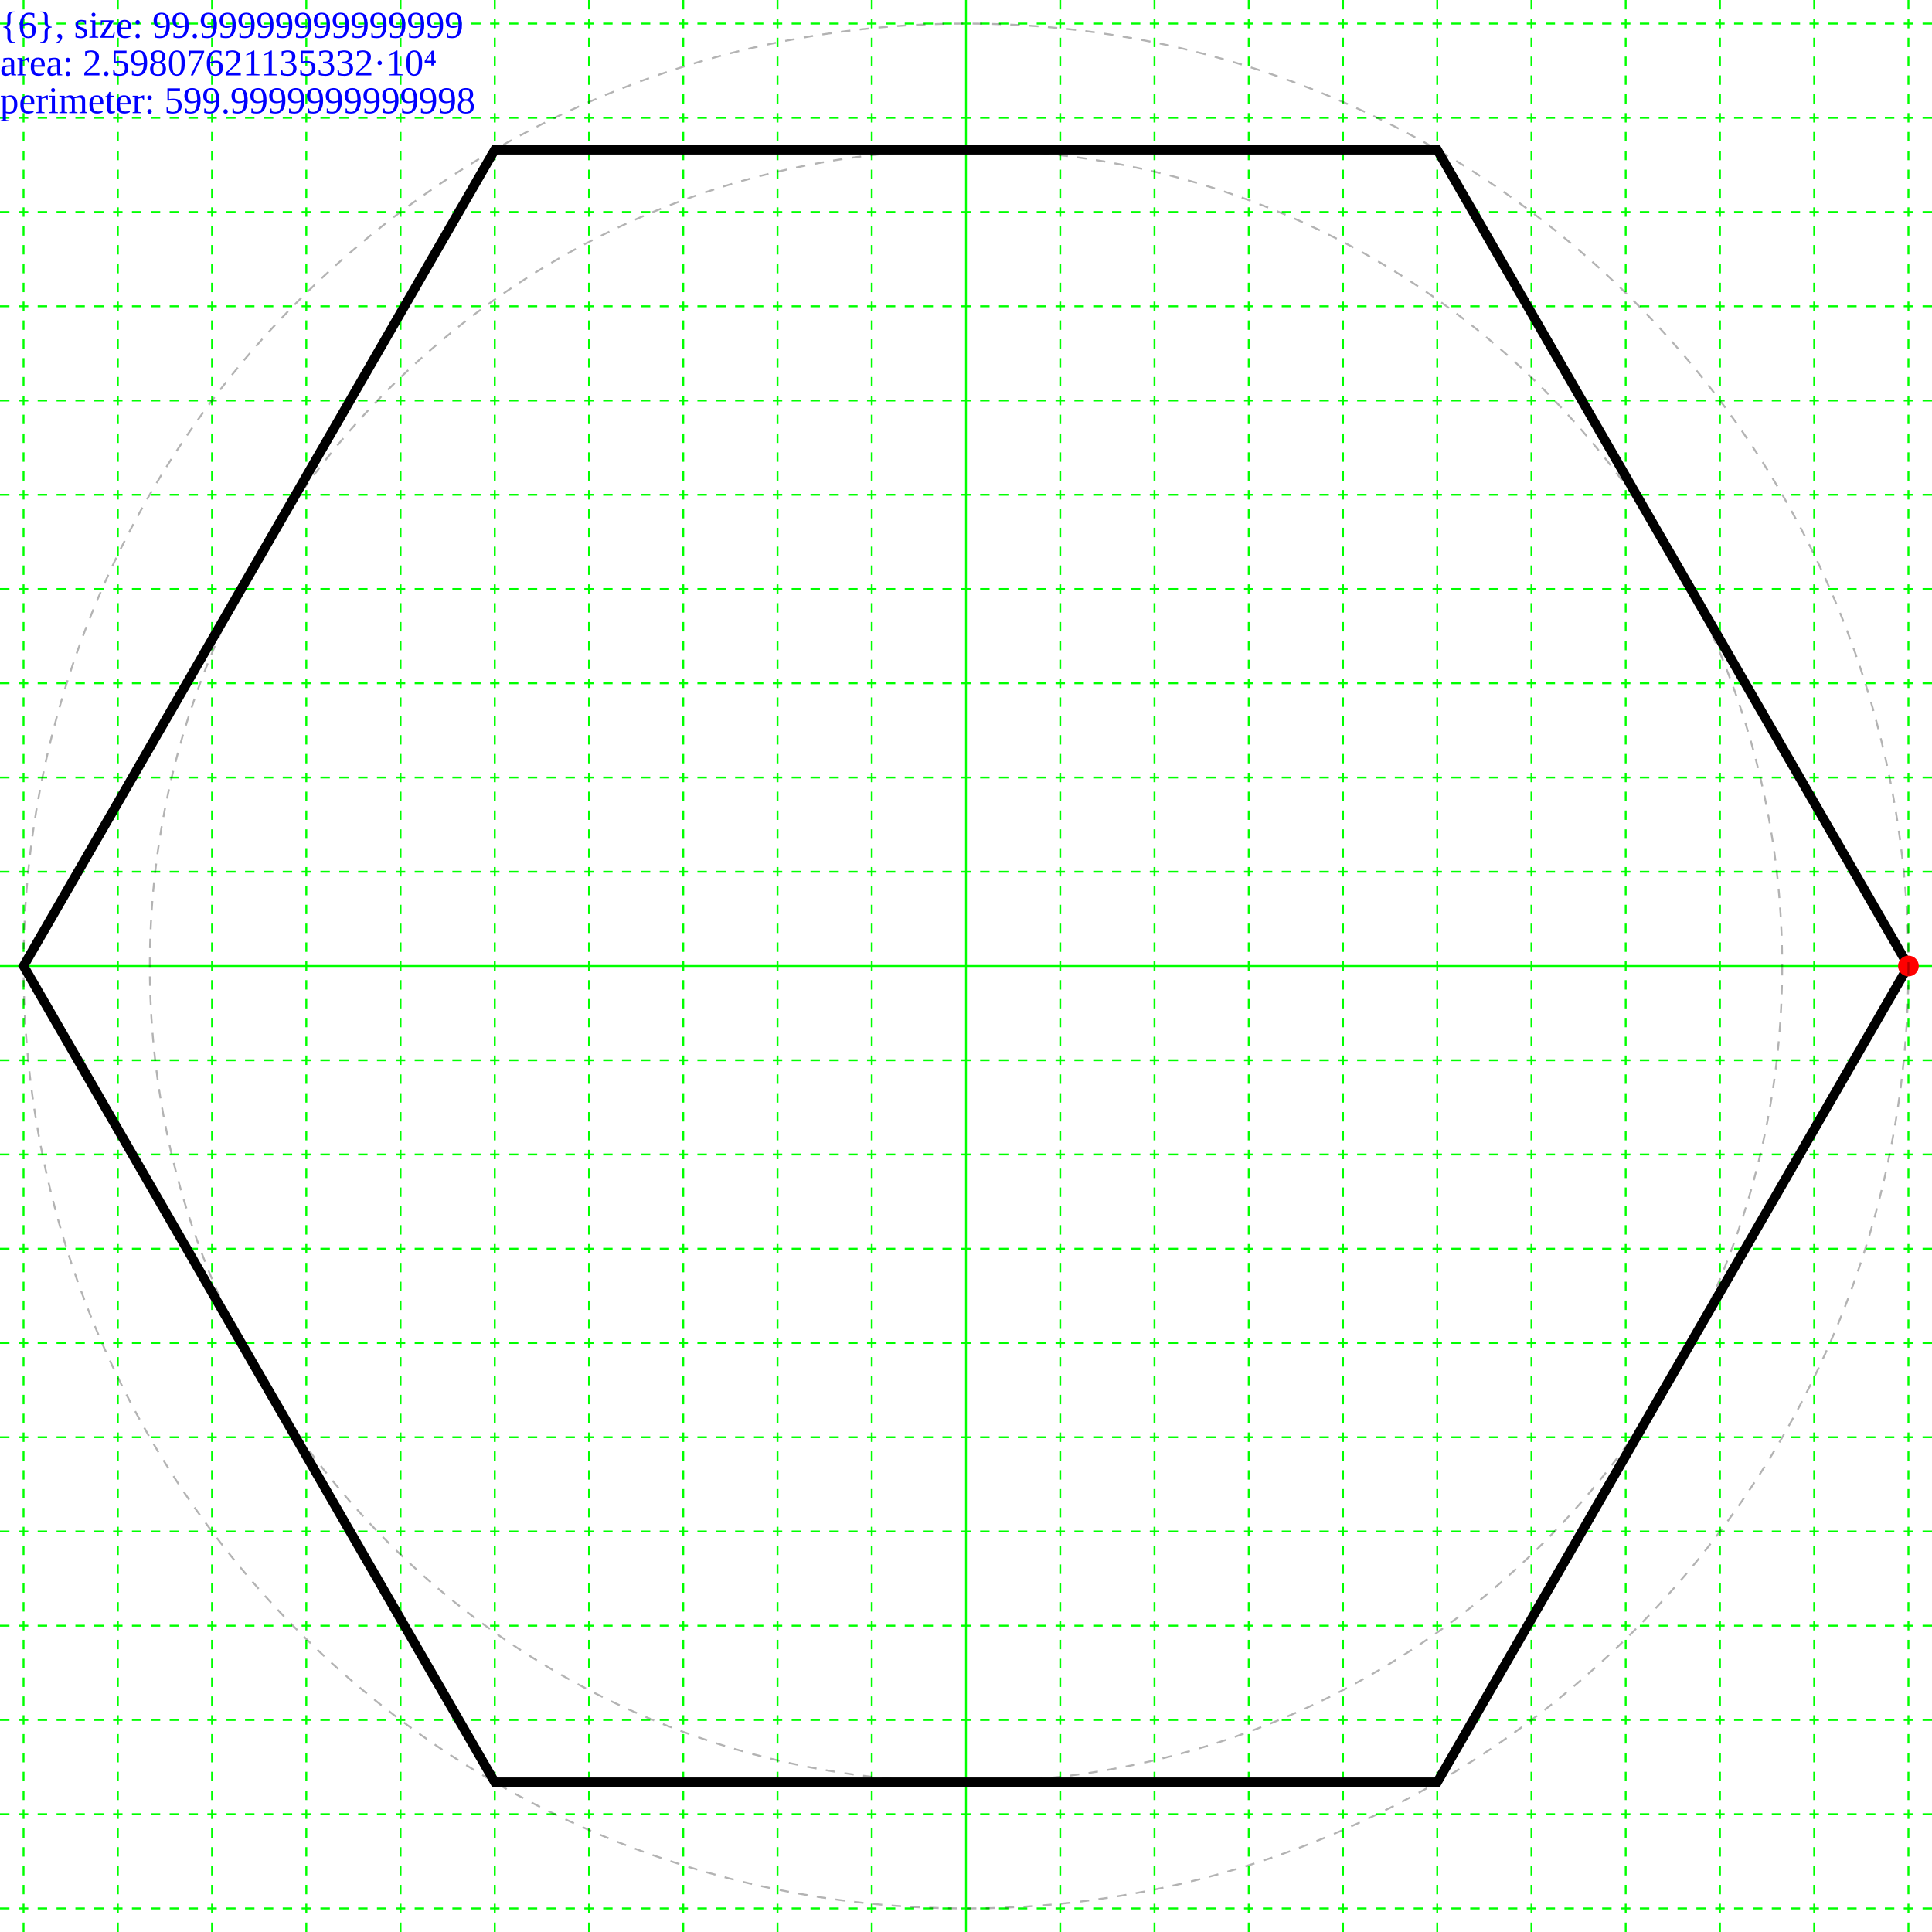
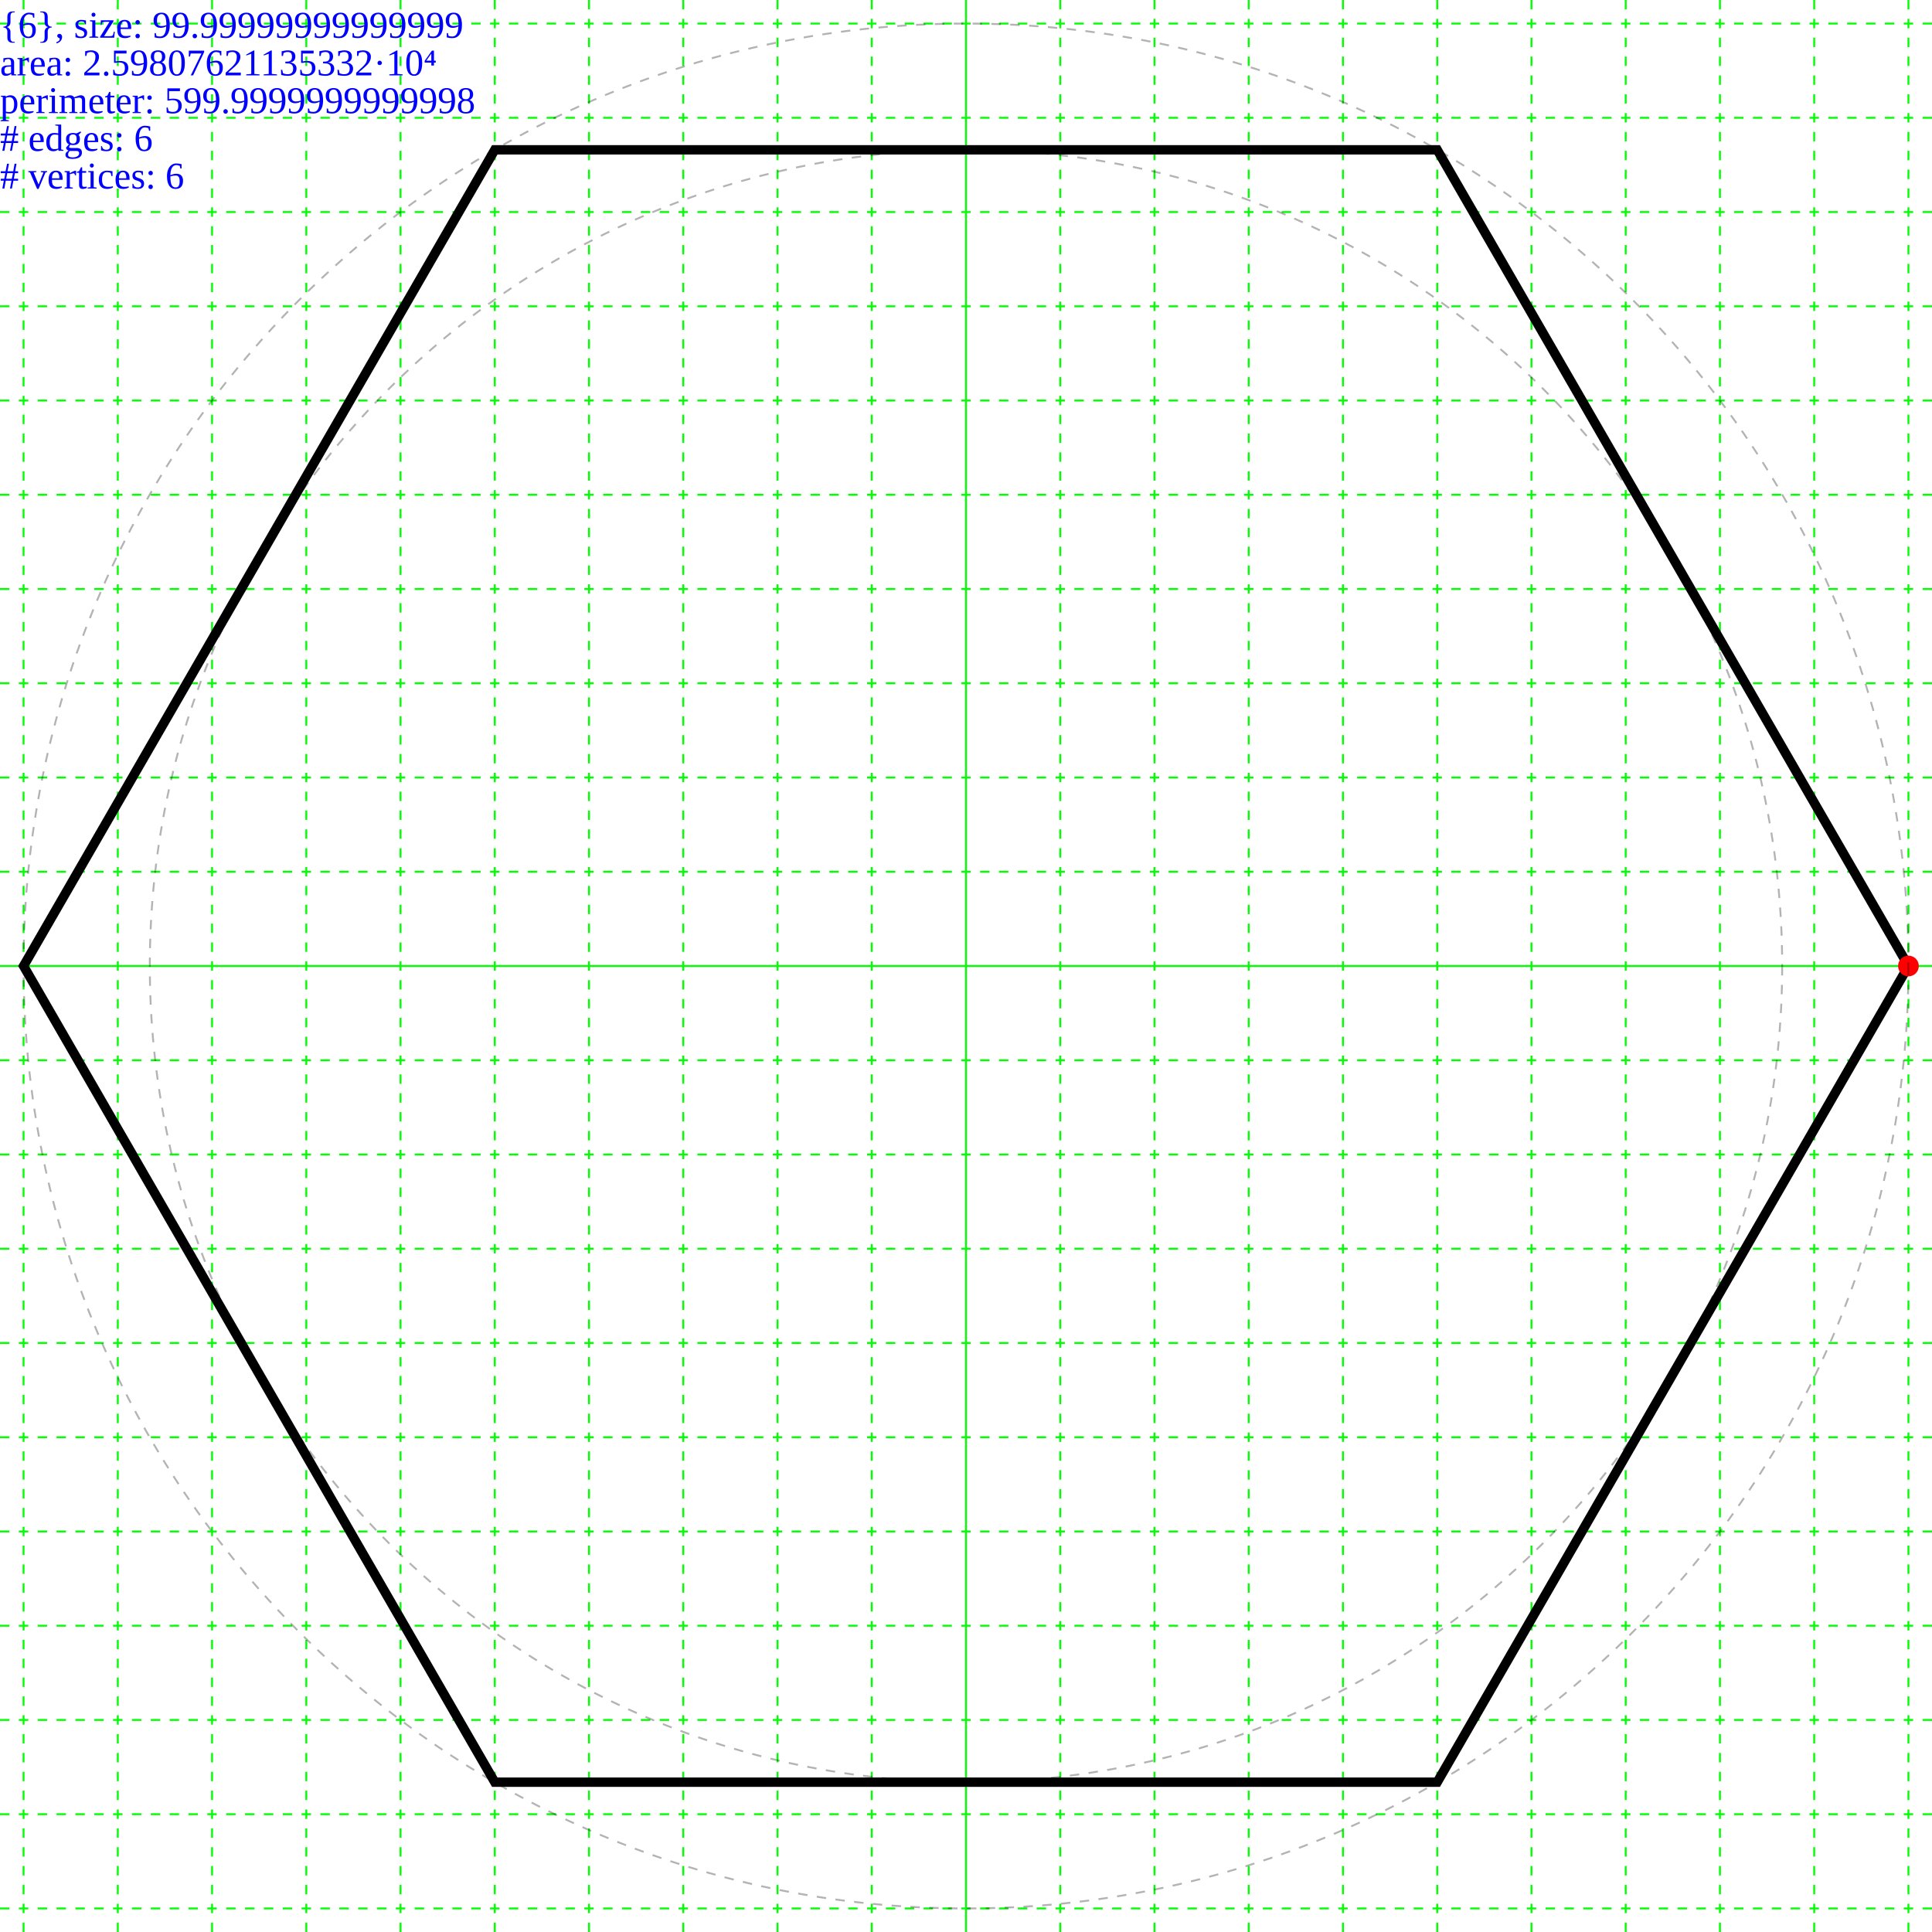
<svg xmlns="http://www.w3.org/2000/svg" height="205.0" width="205.0">
  <g id="grid">
    <line stroke="#00ff00" stroke-width="0.2" x1="102.5" x2="102.5" y1="0" y2="205.0" />
    <line stroke="#00ff00" stroke-dasharray="1,1" stroke-width="0.2" x1="112.5" x2="112.5" y1="0" y2="205" />
    <line stroke="#00ff00" stroke-dasharray="1,1" stroke-width="0.2" x1="92.5" x2="92.5" y1="0" y2="205" />
    <line stroke="#00ff00" stroke-dasharray="1,1" stroke-width="0.2" x1="122.5" x2="122.5" y1="0" y2="205" />
    <line stroke="#00ff00" stroke-dasharray="1,1" stroke-width="0.2" x1="82.5" x2="82.5" y1="0" y2="205" />
    <line stroke="#00ff00" stroke-dasharray="1,1" stroke-width="0.2" x1="132.5" x2="132.5" y1="0" y2="205" />
    <line stroke="#00ff00" stroke-dasharray="1,1" stroke-width="0.2" x1="72.5" x2="72.5" y1="0" y2="205" />
    <line stroke="#00ff00" stroke-dasharray="1,1" stroke-width="0.2" x1="142.5" x2="142.5" y1="0" y2="205" />
    <line stroke="#00ff00" stroke-dasharray="1,1" stroke-width="0.2" x1="62.5" x2="62.5" y1="0" y2="205" />
    <line stroke="#00ff00" stroke-dasharray="1,1" stroke-width="0.2" x1="152.5" x2="152.5" y1="0" y2="205" />
    <line stroke="#00ff00" stroke-dasharray="1,1" stroke-width="0.2" x1="52.5" x2="52.5" y1="0" y2="205" />
    <line stroke="#00ff00" stroke-dasharray="1,1" stroke-width="0.2" x1="162.5" x2="162.5" y1="0" y2="205" />
    <line stroke="#00ff00" stroke-dasharray="1,1" stroke-width="0.2" x1="42.5" x2="42.5" y1="0" y2="205" />
    <line stroke="#00ff00" stroke-dasharray="1,1" stroke-width="0.2" x1="172.5" x2="172.5" y1="0" y2="205" />
    <line stroke="#00ff00" stroke-dasharray="1,1" stroke-width="0.2" x1="32.5" x2="32.5" y1="0" y2="205" />
    <line stroke="#00ff00" stroke-dasharray="1,1" stroke-width="0.2" x1="182.5" x2="182.5" y1="0" y2="205" />
    <line stroke="#00ff00" stroke-dasharray="1,1" stroke-width="0.2" x1="22.5" x2="22.5" y1="0" y2="205" />
    <line stroke="#00ff00" stroke-dasharray="1,1" stroke-width="0.2" x1="192.5" x2="192.5" y1="0" y2="205" />
    <line stroke="#00ff00" stroke-dasharray="1,1" stroke-width="0.2" x1="12.5" x2="12.5" y1="0" y2="205" />
    <line stroke="#00ff00" stroke-dasharray="1,1" stroke-width="0.2" x1="202.5" x2="202.5" y1="0" y2="205" />
    <line stroke="#00ff00" stroke-dasharray="1,1" stroke-width="0.2" x1="2.5" x2="2.5" y1="0" y2="205" />
    <line stroke="#00ff00" stroke-dasharray="1,1" stroke-width="0.2" x1="212.5" x2="212.5" y1="0" y2="205" />
    <line stroke="#00ff00" stroke-dasharray="1,1" stroke-width="0.2" x1="-7.5" x2="-7.5" y1="0" y2="205" />
    <line stroke="#00ff00" stroke-width="0.2" x1="0" x2="205.0" y1="102.5" y2="102.5" />
    <line stroke="#00ff00" stroke-dasharray="1,1" stroke-width="0.2" x1="0" x2="205" y1="112.5" y2="112.5" />
    <line stroke="#00ff00" stroke-dasharray="1,1" stroke-width="0.2" x1="0" x2="205" y1="92.5" y2="92.5" />
    <line stroke="#00ff00" stroke-dasharray="1,1" stroke-width="0.2" x1="0" x2="205" y1="122.5" y2="122.5" />
    <line stroke="#00ff00" stroke-dasharray="1,1" stroke-width="0.2" x1="0" x2="205" y1="82.5" y2="82.5" />
    <line stroke="#00ff00" stroke-dasharray="1,1" stroke-width="0.2" x1="0" x2="205" y1="132.5" y2="132.5" />
    <line stroke="#00ff00" stroke-dasharray="1,1" stroke-width="0.2" x1="0" x2="205" y1="72.5" y2="72.5" />
    <line stroke="#00ff00" stroke-dasharray="1,1" stroke-width="0.2" x1="0" x2="205" y1="142.5" y2="142.5" />
    <line stroke="#00ff00" stroke-dasharray="1,1" stroke-width="0.2" x1="0" x2="205" y1="62.5" y2="62.5" />
    <line stroke="#00ff00" stroke-dasharray="1,1" stroke-width="0.2" x1="0" x2="205" y1="152.5" y2="152.5" />
    <line stroke="#00ff00" stroke-dasharray="1,1" stroke-width="0.2" x1="0" x2="205" y1="52.5" y2="52.5" />
    <line stroke="#00ff00" stroke-dasharray="1,1" stroke-width="0.2" x1="0" x2="205" y1="162.5" y2="162.5" />
    <line stroke="#00ff00" stroke-dasharray="1,1" stroke-width="0.2" x1="0" x2="205" y1="42.5" y2="42.5" />
    <line stroke="#00ff00" stroke-dasharray="1,1" stroke-width="0.2" x1="0" x2="205" y1="172.5" y2="172.5" />
    <line stroke="#00ff00" stroke-dasharray="1,1" stroke-width="0.2" x1="0" x2="205" y1="32.5" y2="32.5" />
    <line stroke="#00ff00" stroke-dasharray="1,1" stroke-width="0.2" x1="0" x2="205" y1="182.5" y2="182.5" />
    <line stroke="#00ff00" stroke-dasharray="1,1" stroke-width="0.2" x1="0" x2="205" y1="22.5" y2="22.5" />
    <line stroke="#00ff00" stroke-dasharray="1,1" stroke-width="0.2" x1="0" x2="205" y1="192.5" y2="192.5" />
    <line stroke="#00ff00" stroke-dasharray="1,1" stroke-width="0.2" x1="0" x2="205" y1="12.5" y2="12.5" />
    <line stroke="#00ff00" stroke-dasharray="1,1" stroke-width="0.2" x1="0" x2="205" y1="202.5" y2="202.5" />
    <line stroke="#00ff00" stroke-dasharray="1,1" stroke-width="0.2" x1="0" x2="205" y1="2.5" y2="2.5" />
    <line stroke="#00ff00" stroke-dasharray="1,1" stroke-width="0.2" x1="0" x2="205" y1="212.5" y2="212.5" />
    <line stroke="#00ff00" stroke-dasharray="1,1" stroke-width="0.2" x1="0" x2="205" y1="-7.5" y2="-7.5" />
    <line stroke="#00ff00" stroke-dasharray="1,1" stroke-width="0.2" x1="0" x2="205" y1="222.5" y2="222.5" />
    <line stroke="#00ff00" stroke-dasharray="1,1" stroke-width="0.2" x1="0" x2="205" y1="-17.5" y2="-17.5" />
    <line stroke="#00ff00" stroke-dasharray="1,1" stroke-width="0.2" x1="0" x2="205" y1="232.5" y2="232.5" />
    <line stroke="#00ff00" stroke-dasharray="1,1" stroke-width="0.2" x1="0" x2="205" y1="-27.5" y2="-27.5" />
    <line stroke="#00ff00" stroke-dasharray="1,1" stroke-width="0.2" x1="0" x2="205" y1="242.5" y2="242.5" />
    <line stroke="#00ff00" stroke-dasharray="1,1" stroke-width="0.2" x1="0" x2="205" y1="-37.5" y2="-37.5" />
    <line stroke="#00ff00" stroke-dasharray="1,1" stroke-width="0.2" x1="0" x2="205" y1="252.5" y2="252.5" />
    <line stroke="#00ff00" stroke-dasharray="1,1" stroke-width="0.2" x1="0" x2="205" y1="-47.5" y2="-47.5" />
    <line stroke="#00ff00" stroke-dasharray="1,1" stroke-width="0.2" x1="0" x2="205" y1="262.5" y2="262.5" />
    <line stroke="#00ff00" stroke-dasharray="1,1" stroke-width="0.2" x1="0" x2="205" y1="-57.5" y2="-57.5" />
    <line stroke="#00ff00" stroke-dasharray="1,1" stroke-width="0.2" x1="0" x2="205" y1="272.5" y2="272.5" />
    <line stroke="#00ff00" stroke-dasharray="1,1" stroke-width="0.2" x1="0" x2="205" y1="-67.5" y2="-67.5" />
    <line stroke="#00ff00" stroke-dasharray="1,1" stroke-width="0.2" x1="0" x2="205" y1="282.5" y2="282.5" />
    <line stroke="#00ff00" stroke-dasharray="1,1" stroke-width="0.2" x1="0" x2="205" y1="-77.5" y2="-77.5" />
    <line stroke="#00ff00" stroke-dasharray="1,1" stroke-width="0.2" x1="0" x2="205" y1="292.5" y2="292.5" />
    <line stroke="#00ff00" stroke-dasharray="1,1" stroke-width="0.2" x1="0" x2="205" y1="-87.5" y2="-87.5" />
    <line stroke="#00ff00" stroke-dasharray="1,1" stroke-width="0.2" x1="0" x2="205" y1="302.5" y2="302.5" />
    <line stroke="#00ff00" stroke-dasharray="1,1" stroke-width="0.2" x1="0" x2="205" y1="-97.5" y2="-97.5" />
    <line stroke="#00ff00" stroke-dasharray="1,1" stroke-width="0.2" x1="0" x2="205" y1="312.5" y2="312.5" />
    <line stroke="#00ff00" stroke-dasharray="1,1" stroke-width="0.2" x1="0" x2="205" y1="-107.5" y2="-107.5" />
  </g>
  <g>
    <text fill="blue" font-size="4.0" id="info" x="0" y="0">
      <tspan dy="4.0" x="0">{6}, size: 99.99999999999999</tspan>
      <tspan dy="4.0" x="0">area: 2.59807621135332·10⁴</tspan>
      <tspan dy="4.0" x="0">perimeter: 599.9999999999998</tspan>
+       <tspan dy="4.0" x="0"># edges: 6</tspan>
+       <tspan dy="4.0" x="0"># vertices: 6</tspan>
    </text>
  </g>
  <g>
    <polygon fill="none" points="202.5,102.5 152.5,189.103 52.5,189.103 2.5,102.5 52.5,15.897 152.5,15.897" stroke="black" stroke-width="1" />
    <circle cx="202.5" cy="102.5" fill="#ff0000" r="1.1" />
    <circle cx="102.5" cy="102.5" fill="none" r="86.603" stroke="black" stroke-dasharray="1,1" stroke-opacity="0.3" stroke-width="0.2" />
    <circle cx="102.5" cy="102.5" fill="none" r="100" stroke="black" stroke-dasharray="1,1" stroke-opacity="0.3" stroke-width="0.2" />
  </g>
</svg>
